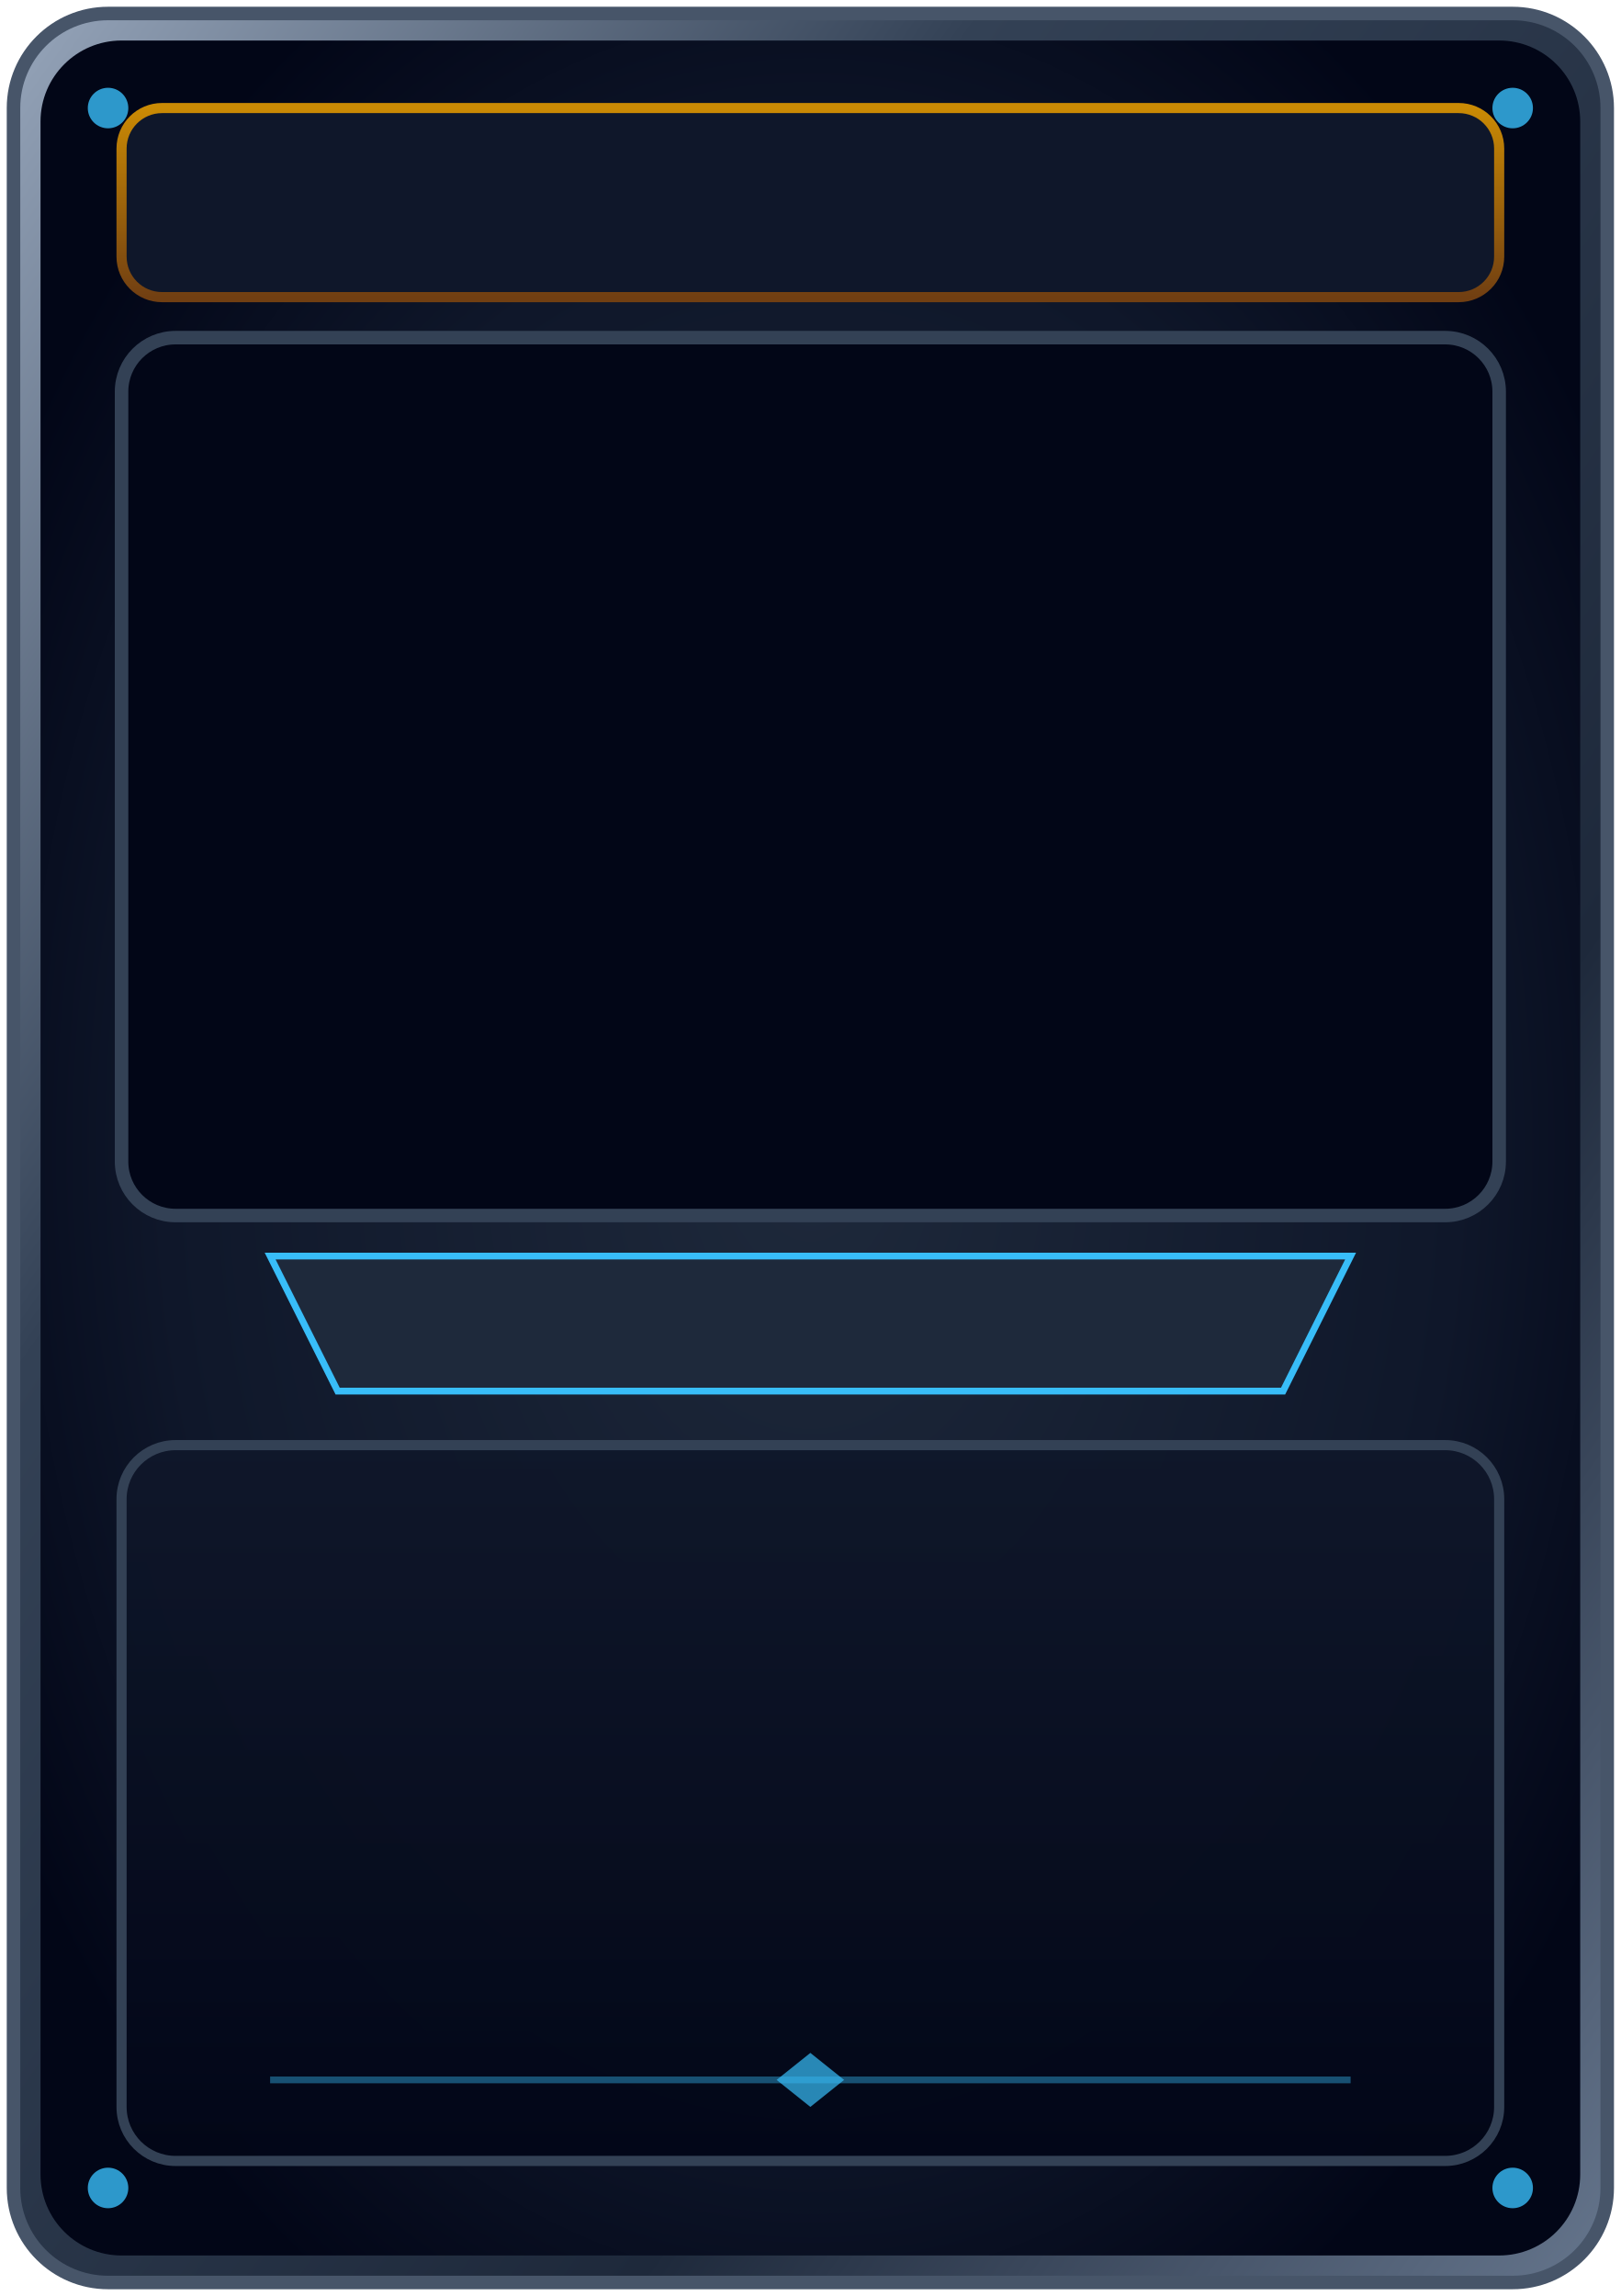
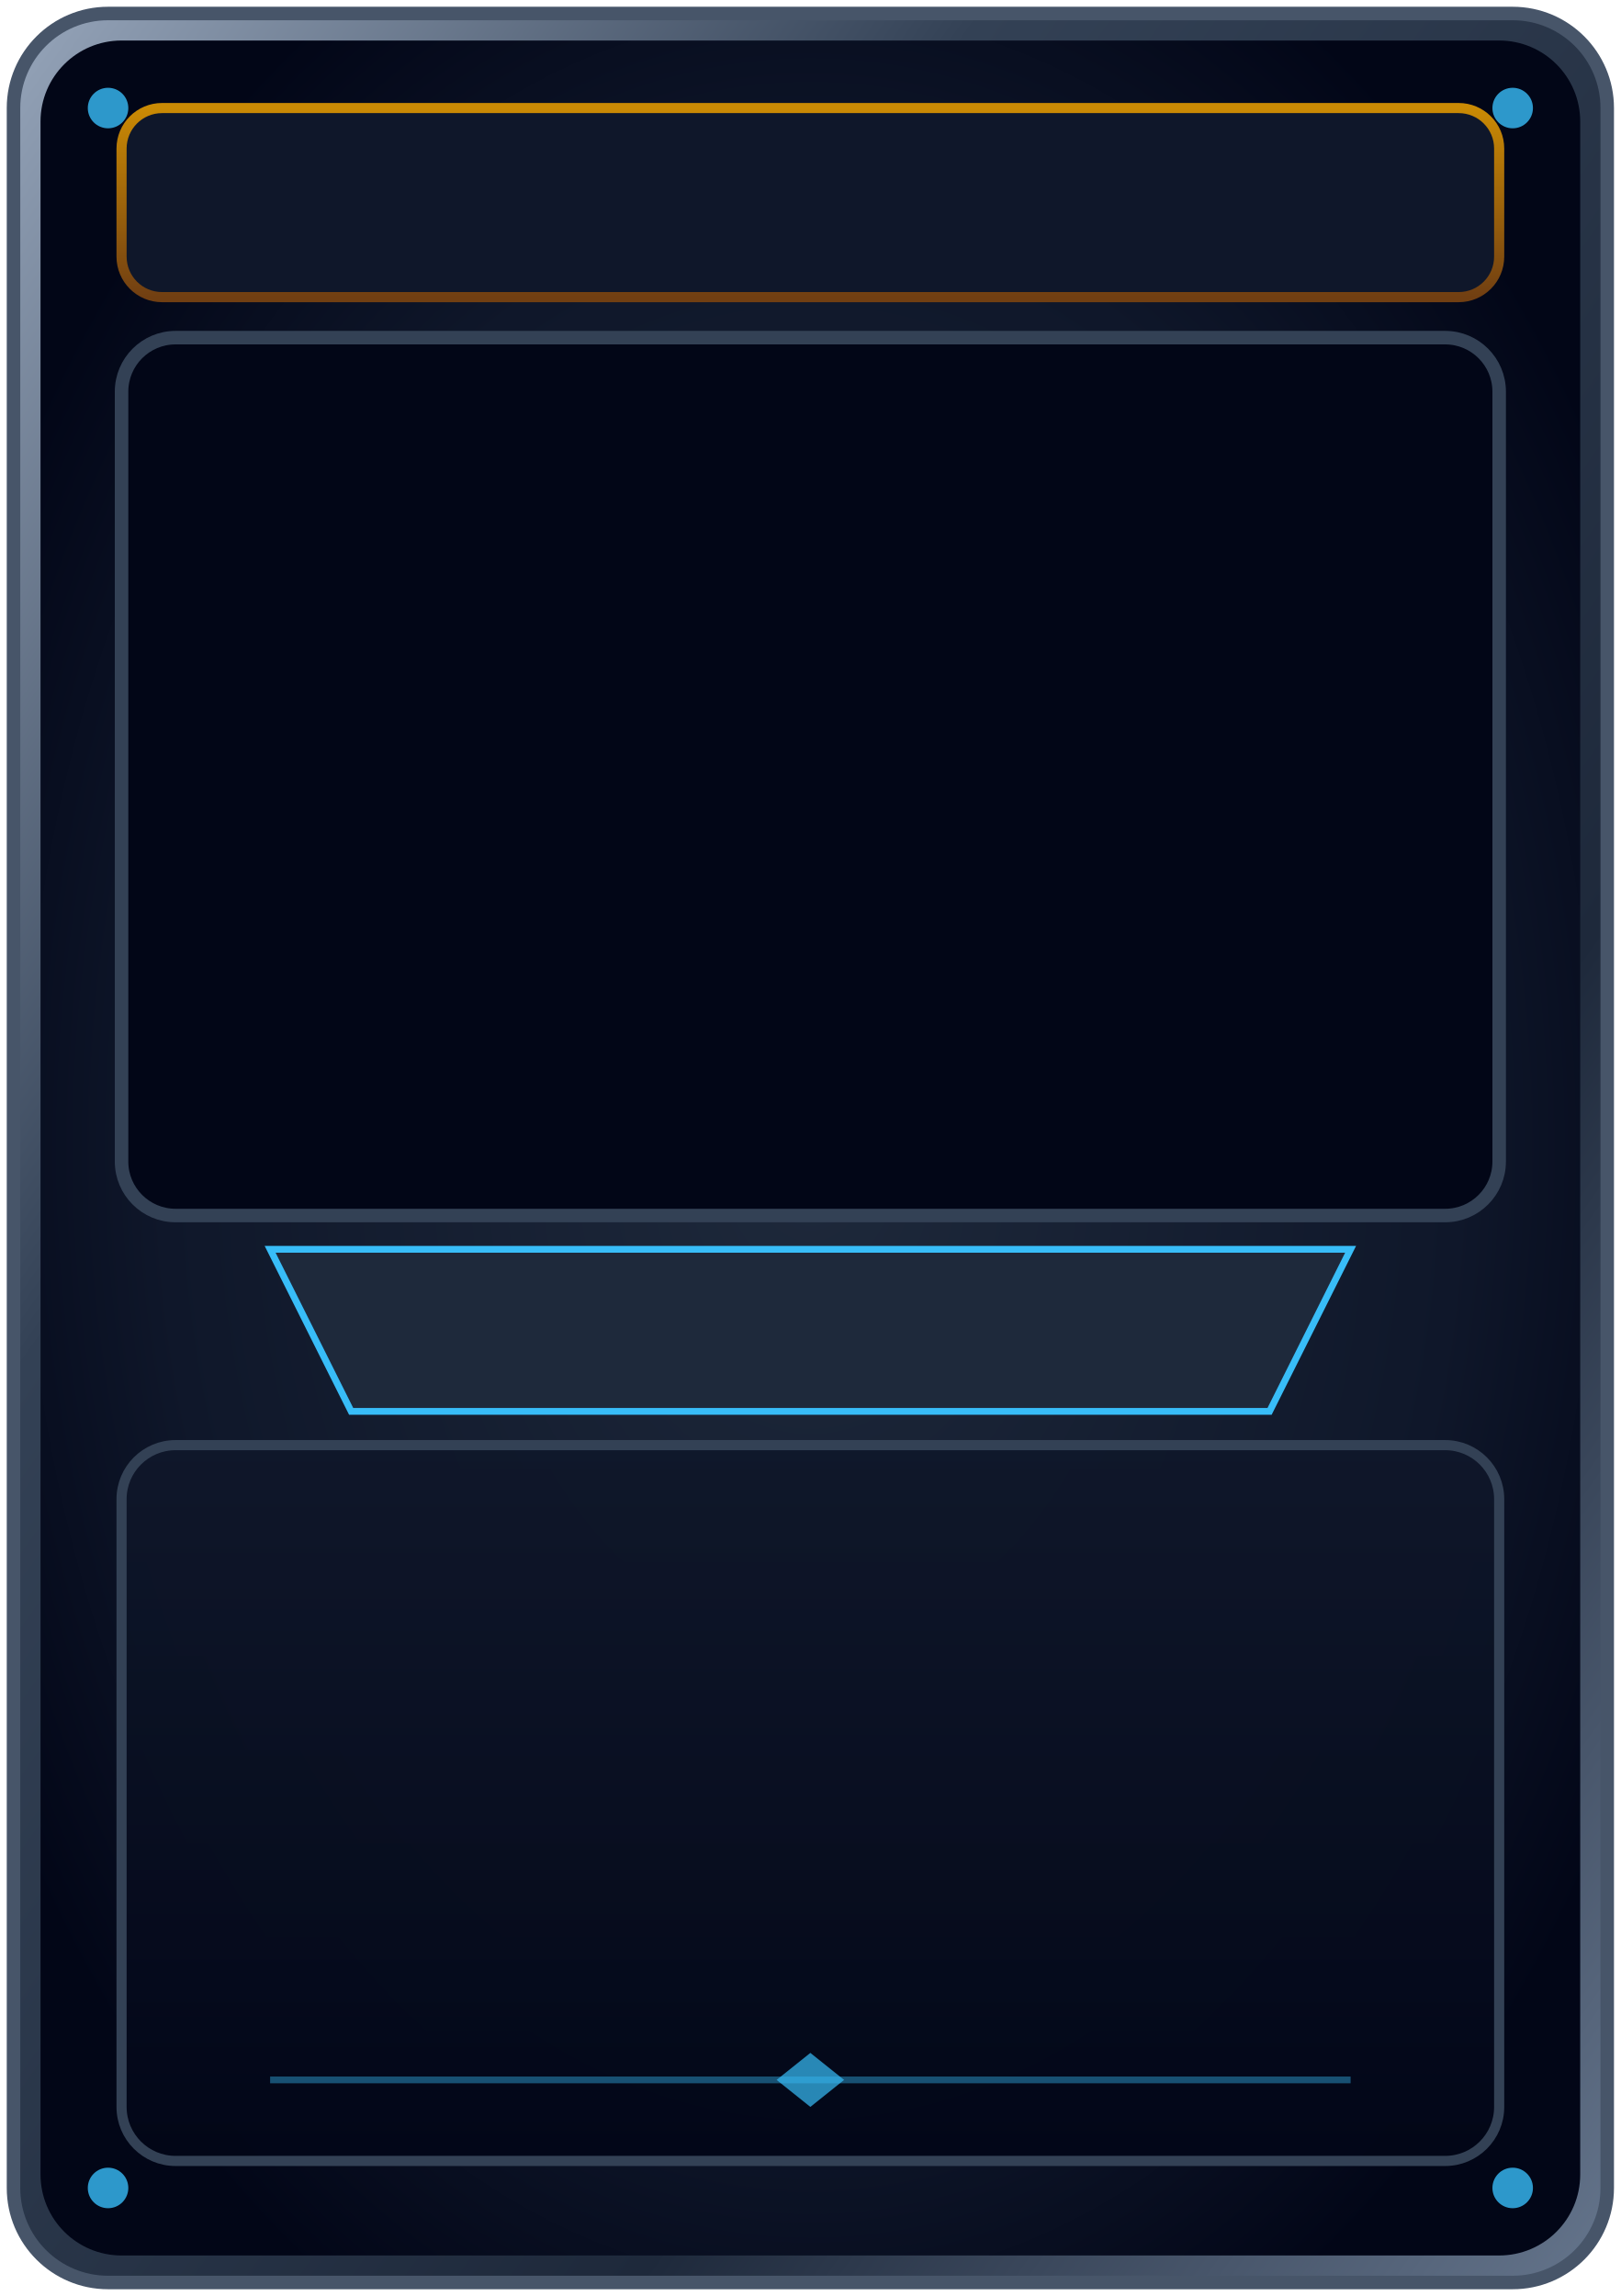
<svg xmlns="http://www.w3.org/2000/svg" viewBox="0 0 240 340" width="240" height="340">
  <defs>
    <linearGradient id="metal_border" x1="0%" y1="0%" x2="100%" y2="100%">
      <stop offset="0%" stop-color="#94a3b8" />
      <stop offset="30%" stop-color="#334155" />
      <stop offset="70%" stop-color="#1e293b" />
      <stop offset="100%" stop-color="#64748b" />
    </linearGradient>
    <radialGradient id="card_bg" cx="50%" cy="50%" r="60%">
      <stop offset="0%" stop-color="#1e293b" />
      <stop offset="70%" stop-color="#0f172a" />
      <stop offset="100%" stop-color="#020617" />
    </radialGradient>
    <linearGradient id="gold_rim" x1="0%" y1="0%" x2="0%" y2="100%">
      <stop offset="0%" stop-color="#ca8a04" />
      <stop offset="100%" stop-color="#713f12" />
    </linearGradient>
    <linearGradient id="desc_plate" x1="0%" y1="0%" x2="0%" y2="100%">
      <stop offset="0%" stop-color="#0f172a" stop-opacity="0.95" />
      <stop offset="100%" stop-color="#020617" stop-opacity="0.98" />
    </linearGradient>
  </defs>
  <rect x="2" y="2" width="236" height="336" rx="14" fill="url(#metal_border)" stroke="#475569" stroke-width="2" />
  <rect x="6" y="6" width="228" height="328" rx="12" fill="url(#card_bg)" />
  <circle cx="16" cy="16" r="3" fill="#38bdf8" opacity="0.8" />
  <circle cx="224" cy="16" r="3" fill="#38bdf8" opacity="0.8" />
  <circle cx="16" cy="324" r="3" fill="#38bdf8" opacity="0.8" />
  <circle cx="224" cy="324" r="3" fill="#38bdf8" opacity="0.8" />
  <rect x="18" y="16" width="204" height="28" rx="6" fill="#0f172a" stroke="url(#gold_rim)" stroke-width="1.5" />
  <rect x="18" y="50" width="204" height="130" rx="8" fill="#020617" stroke="#334155" stroke-width="2" />
-   <polygon points="40,186 200,186 190,206 50,206" fill="#1e293b" stroke="#38bdf8" stroke-width="1" />
+   <polygon points="40,185 200,185 188,209 52,209" fill="#1e293b" stroke="#38bdf8" stroke-width="1" />
  <rect x="18" y="214" width="204" height="106" rx="8" fill="url(#desc_plate)" stroke="#334155" stroke-width="1.5" />
  <line x1="40" y1="308" x2="200" y2="308" stroke="#38bdf8" stroke-width="1" opacity="0.4" />
  <polygon points="120,304 125,308 120,312 115,308" fill="#38bdf8" opacity="0.7" />
</svg>
